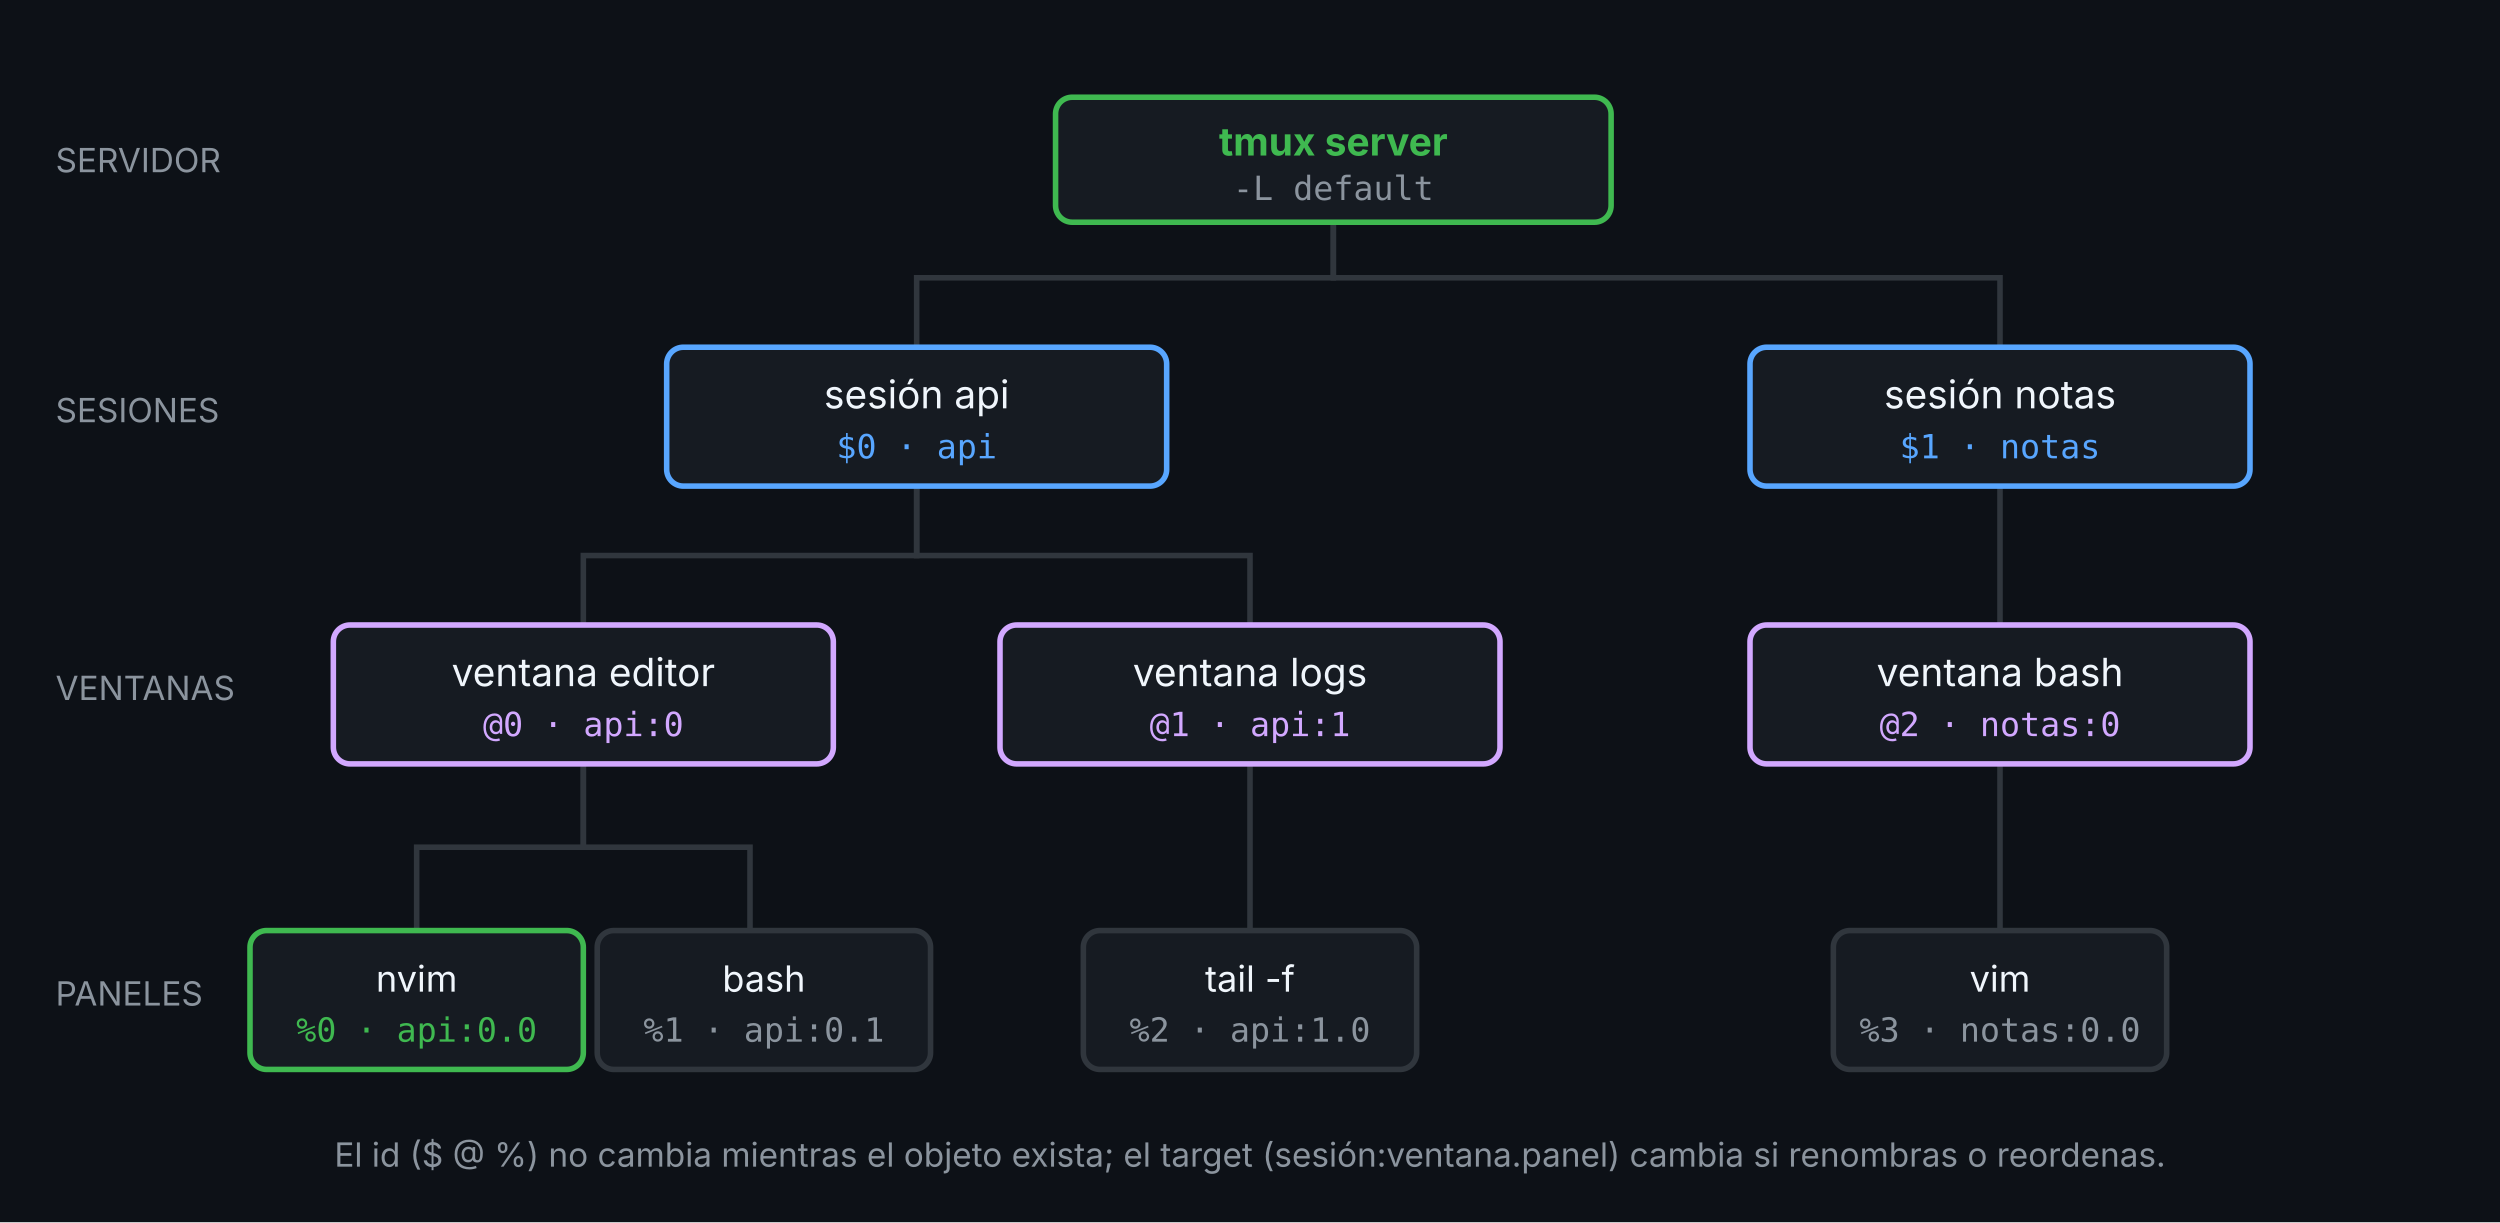
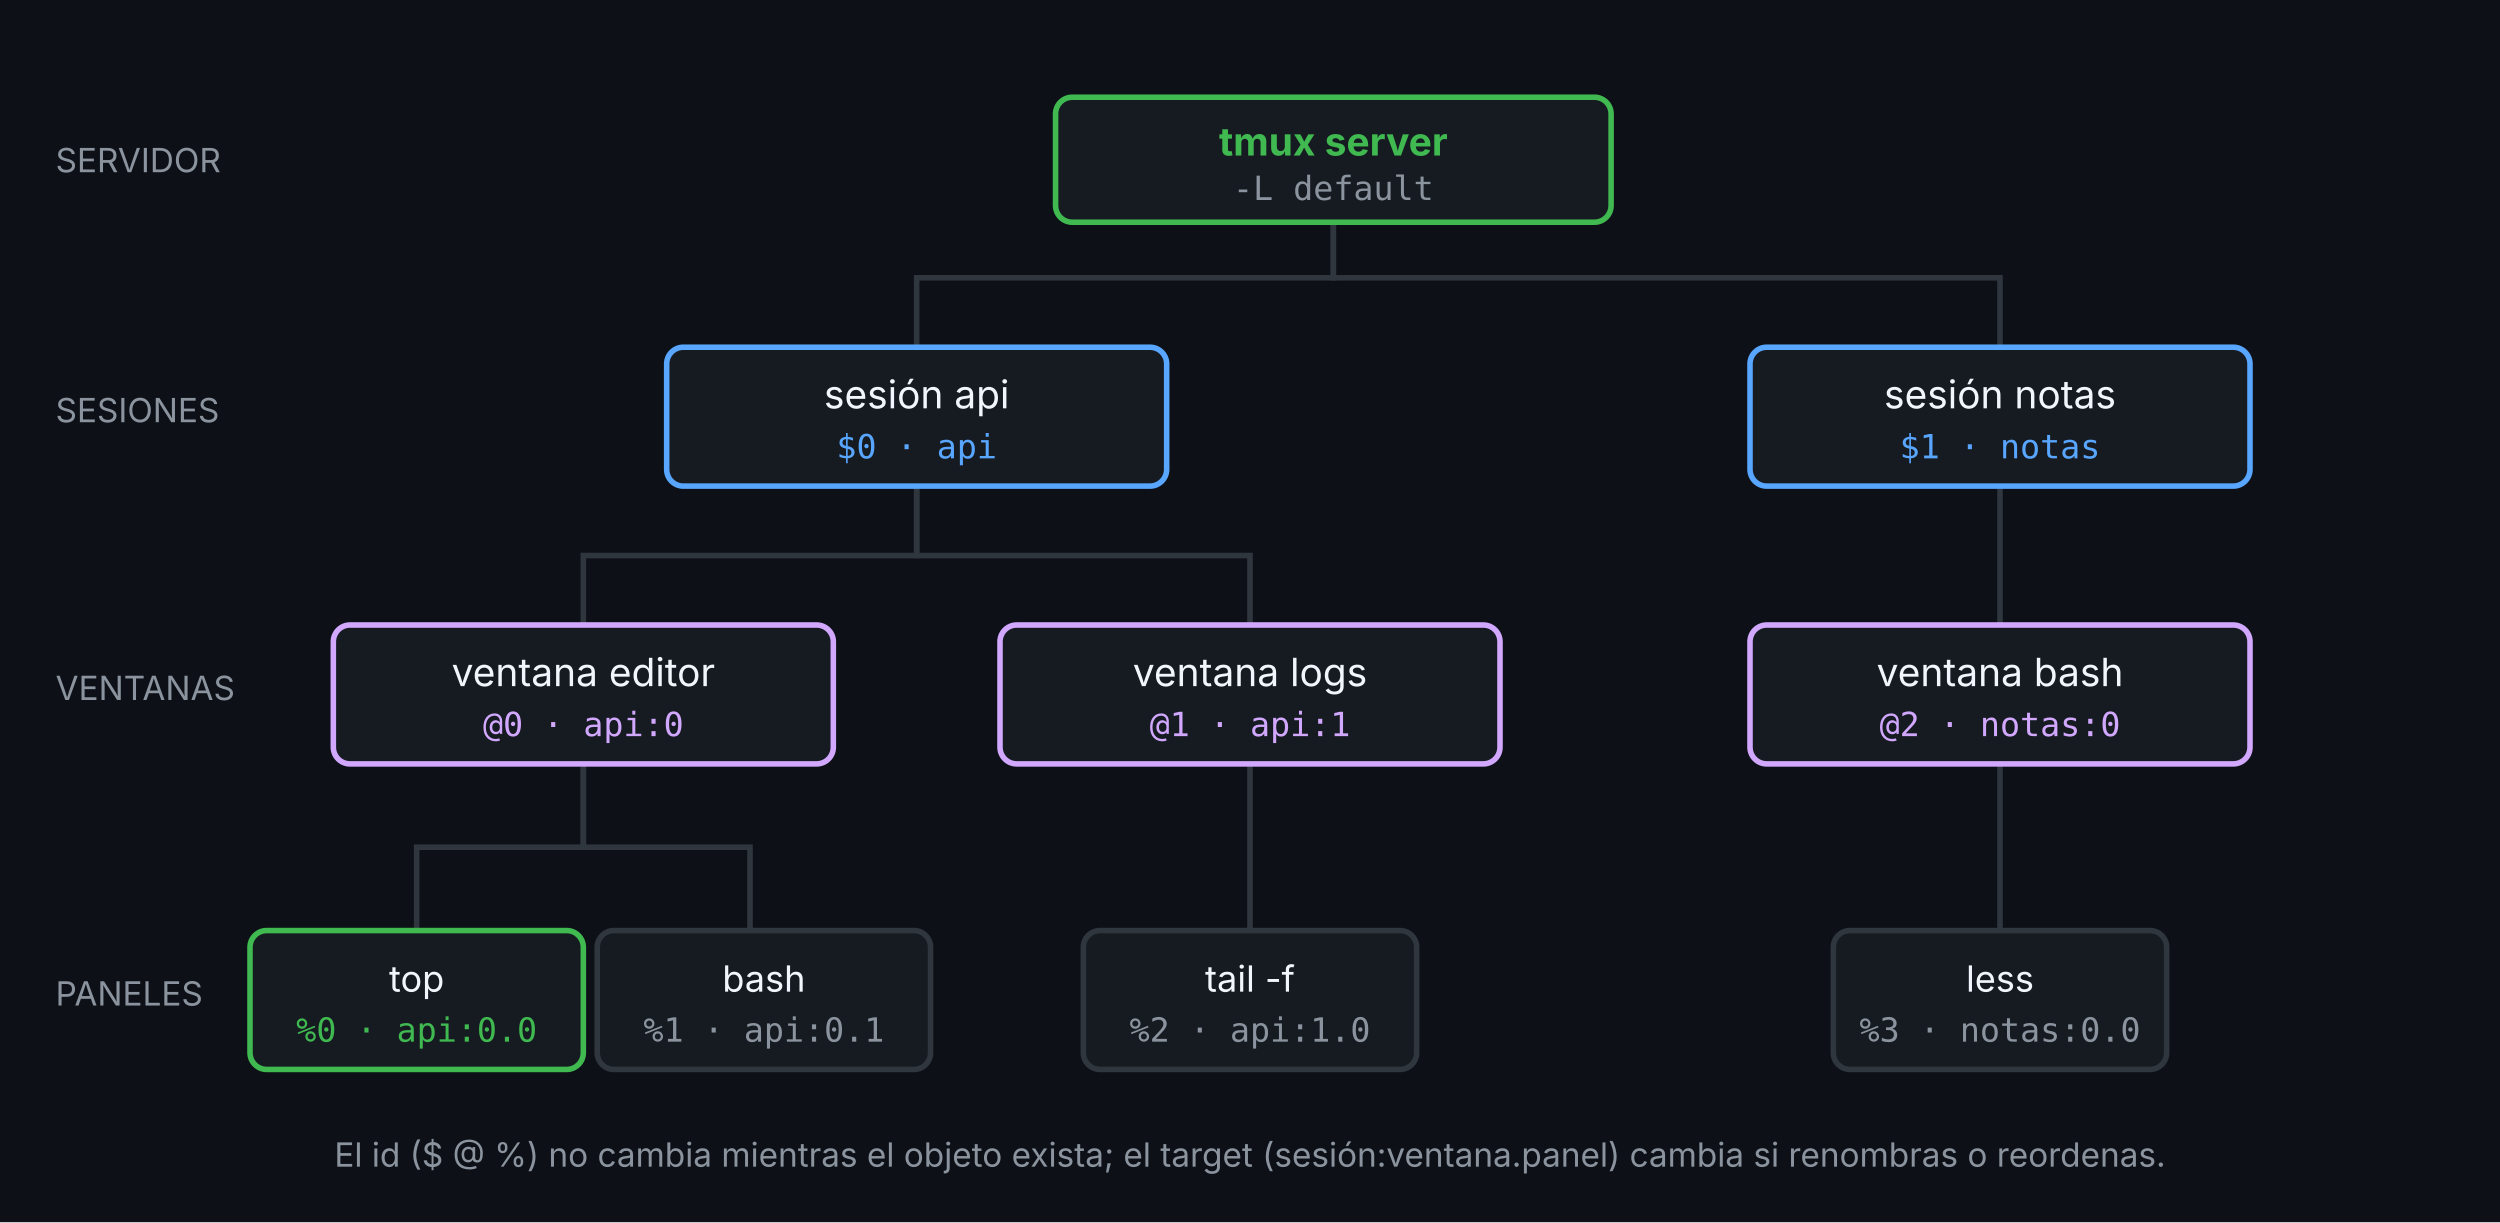
<svg xmlns="http://www.w3.org/2000/svg" viewBox="0 0 900 440" role="img">
  <rect width="900" height="440" fill="#0d1117" />
  <g font-family="Inter, system-ui, -apple-system, sans-serif" font-size="14">
    <text x="20" y="62" fill="#8b949e" font-size="12">SERVIDOR</text>
    <text x="20" y="152" fill="#8b949e" font-size="12">SESIONES</text>
    <text x="20" y="252" fill="#8b949e" font-size="12">VENTANAS</text>
    <text x="20" y="362" fill="#8b949e" font-size="12">PANELES</text>
    <g stroke="#30363d" stroke-width="2" fill="none">
      <path d="M480,80 L480,100 L330,100 L330,125" />
      <path d="M480,80 L480,100 L720,100 L720,125" />
      <path d="M330,175 L330,200 L210,200 L210,225" />
      <path d="M330,175 L330,200 L450,200 L450,225" />
      <path d="M720,175 L720,225" />
      <path d="M210,275 L210,305 L150,305 L150,335" />
      <path d="M210,275 L210,305 L270,305 L270,335" />
      <path d="M450,275 L450,335" />
      <path d="M720,275 L720,335" />
    </g>
    <rect x="380" y="35" width="200" height="45" rx="6" fill="#161b22" stroke="#3fb950" stroke-width="2" />
    <text x="480" y="56" fill="#3fb950" text-anchor="middle" font-weight="700">tmux server</text>
    <text x="480" y="72" fill="#8b949e" text-anchor="middle" font-size="12" font-family="ui-monospace, SFMono-Regular, Menlo, monospace">-L default</text>
    <rect x="240" y="125" width="180" height="50" rx="6" fill="#161b22" stroke="#58a6ff" stroke-width="2" />
    <text x="330" y="147" fill="#f0f6fc" text-anchor="middle">sesión api</text>
    <text x="330" y="165" fill="#58a6ff" text-anchor="middle" font-size="12" font-family="ui-monospace, SFMono-Regular, Menlo, monospace">$0 · api</text>
    <rect x="630" y="125" width="180" height="50" rx="6" fill="#161b22" stroke="#58a6ff" stroke-width="2" />
    <text x="720" y="147" fill="#f0f6fc" text-anchor="middle">sesión notas</text>
    <text x="720" y="165" fill="#58a6ff" text-anchor="middle" font-size="12" font-family="ui-monospace, SFMono-Regular, Menlo, monospace">$1 · notas</text>
    <rect x="120" y="225" width="180" height="50" rx="6" fill="#161b22" stroke="#d2a8ff" stroke-width="2" />
    <text x="210" y="247" fill="#f0f6fc" text-anchor="middle">ventana editor</text>
    <text x="210" y="265" fill="#d2a8ff" text-anchor="middle" font-size="12" font-family="ui-monospace, SFMono-Regular, Menlo, monospace">@0 · api:0</text>
    <rect x="360" y="225" width="180" height="50" rx="6" fill="#161b22" stroke="#d2a8ff" stroke-width="2" />
    <text x="450" y="247" fill="#f0f6fc" text-anchor="middle">ventana logs</text>
    <text x="450" y="265" fill="#d2a8ff" text-anchor="middle" font-size="12" font-family="ui-monospace, SFMono-Regular, Menlo, monospace">@1 · api:1</text>
    <rect x="630" y="225" width="180" height="50" rx="6" fill="#161b22" stroke="#d2a8ff" stroke-width="2" />
    <text x="720" y="247" fill="#f0f6fc" text-anchor="middle">ventana bash</text>
    <text x="720" y="265" fill="#d2a8ff" text-anchor="middle" font-size="12" font-family="ui-monospace, SFMono-Regular, Menlo, monospace">@2 · notas:0</text>
    <rect x="90" y="335" width="120" height="50" rx="6" fill="#161b22" stroke="#3fb950" stroke-width="2" />
-     <text x="150" y="357" fill="#f0f6fc" text-anchor="middle" font-size="13">nvim</text>
+     <text x="150" y="357" fill="#f0f6fc" text-anchor="middle" font-size="13">top</text>
    <text x="150" y="375" fill="#3fb950" text-anchor="middle" font-size="12" font-family="ui-monospace, SFMono-Regular, Menlo, monospace">%0 · api:0.0</text>
    <rect x="215" y="335" width="120" height="50" rx="6" fill="#161b22" stroke="#30363d" stroke-width="2" />
    <text x="275" y="357" fill="#f0f6fc" text-anchor="middle" font-size="13">bash</text>
    <text x="275" y="375" fill="#8b949e" text-anchor="middle" font-size="12" font-family="ui-monospace, SFMono-Regular, Menlo, monospace">%1 · api:0.1</text>
    <rect x="390" y="335" width="120" height="50" rx="6" fill="#161b22" stroke="#30363d" stroke-width="2" />
    <text x="450" y="357" fill="#f0f6fc" text-anchor="middle" font-size="13">tail -f</text>
    <text x="450" y="375" fill="#8b949e" text-anchor="middle" font-size="12" font-family="ui-monospace, SFMono-Regular, Menlo, monospace">%2 · api:1.0</text>
    <rect x="660" y="335" width="120" height="50" rx="6" fill="#161b22" stroke="#30363d" stroke-width="2" />
-     <text x="720" y="357" fill="#f0f6fc" text-anchor="middle" font-size="13">vim</text>
+     <text x="720" y="357" fill="#f0f6fc" text-anchor="middle" font-size="13">less</text>
    <text x="720" y="375" fill="#8b949e" text-anchor="middle" font-size="12" font-family="ui-monospace, SFMono-Regular, Menlo, monospace">%3 · notas:0.0</text>
    <text x="450" y="420" fill="#8b949e" text-anchor="middle" font-size="12">
      El id ($ @ %) no cambia mientras el objeto exista; el target (sesión:ventana.panel) cambia si renombras o reordenas.
    </text>
  </g>
</svg>
